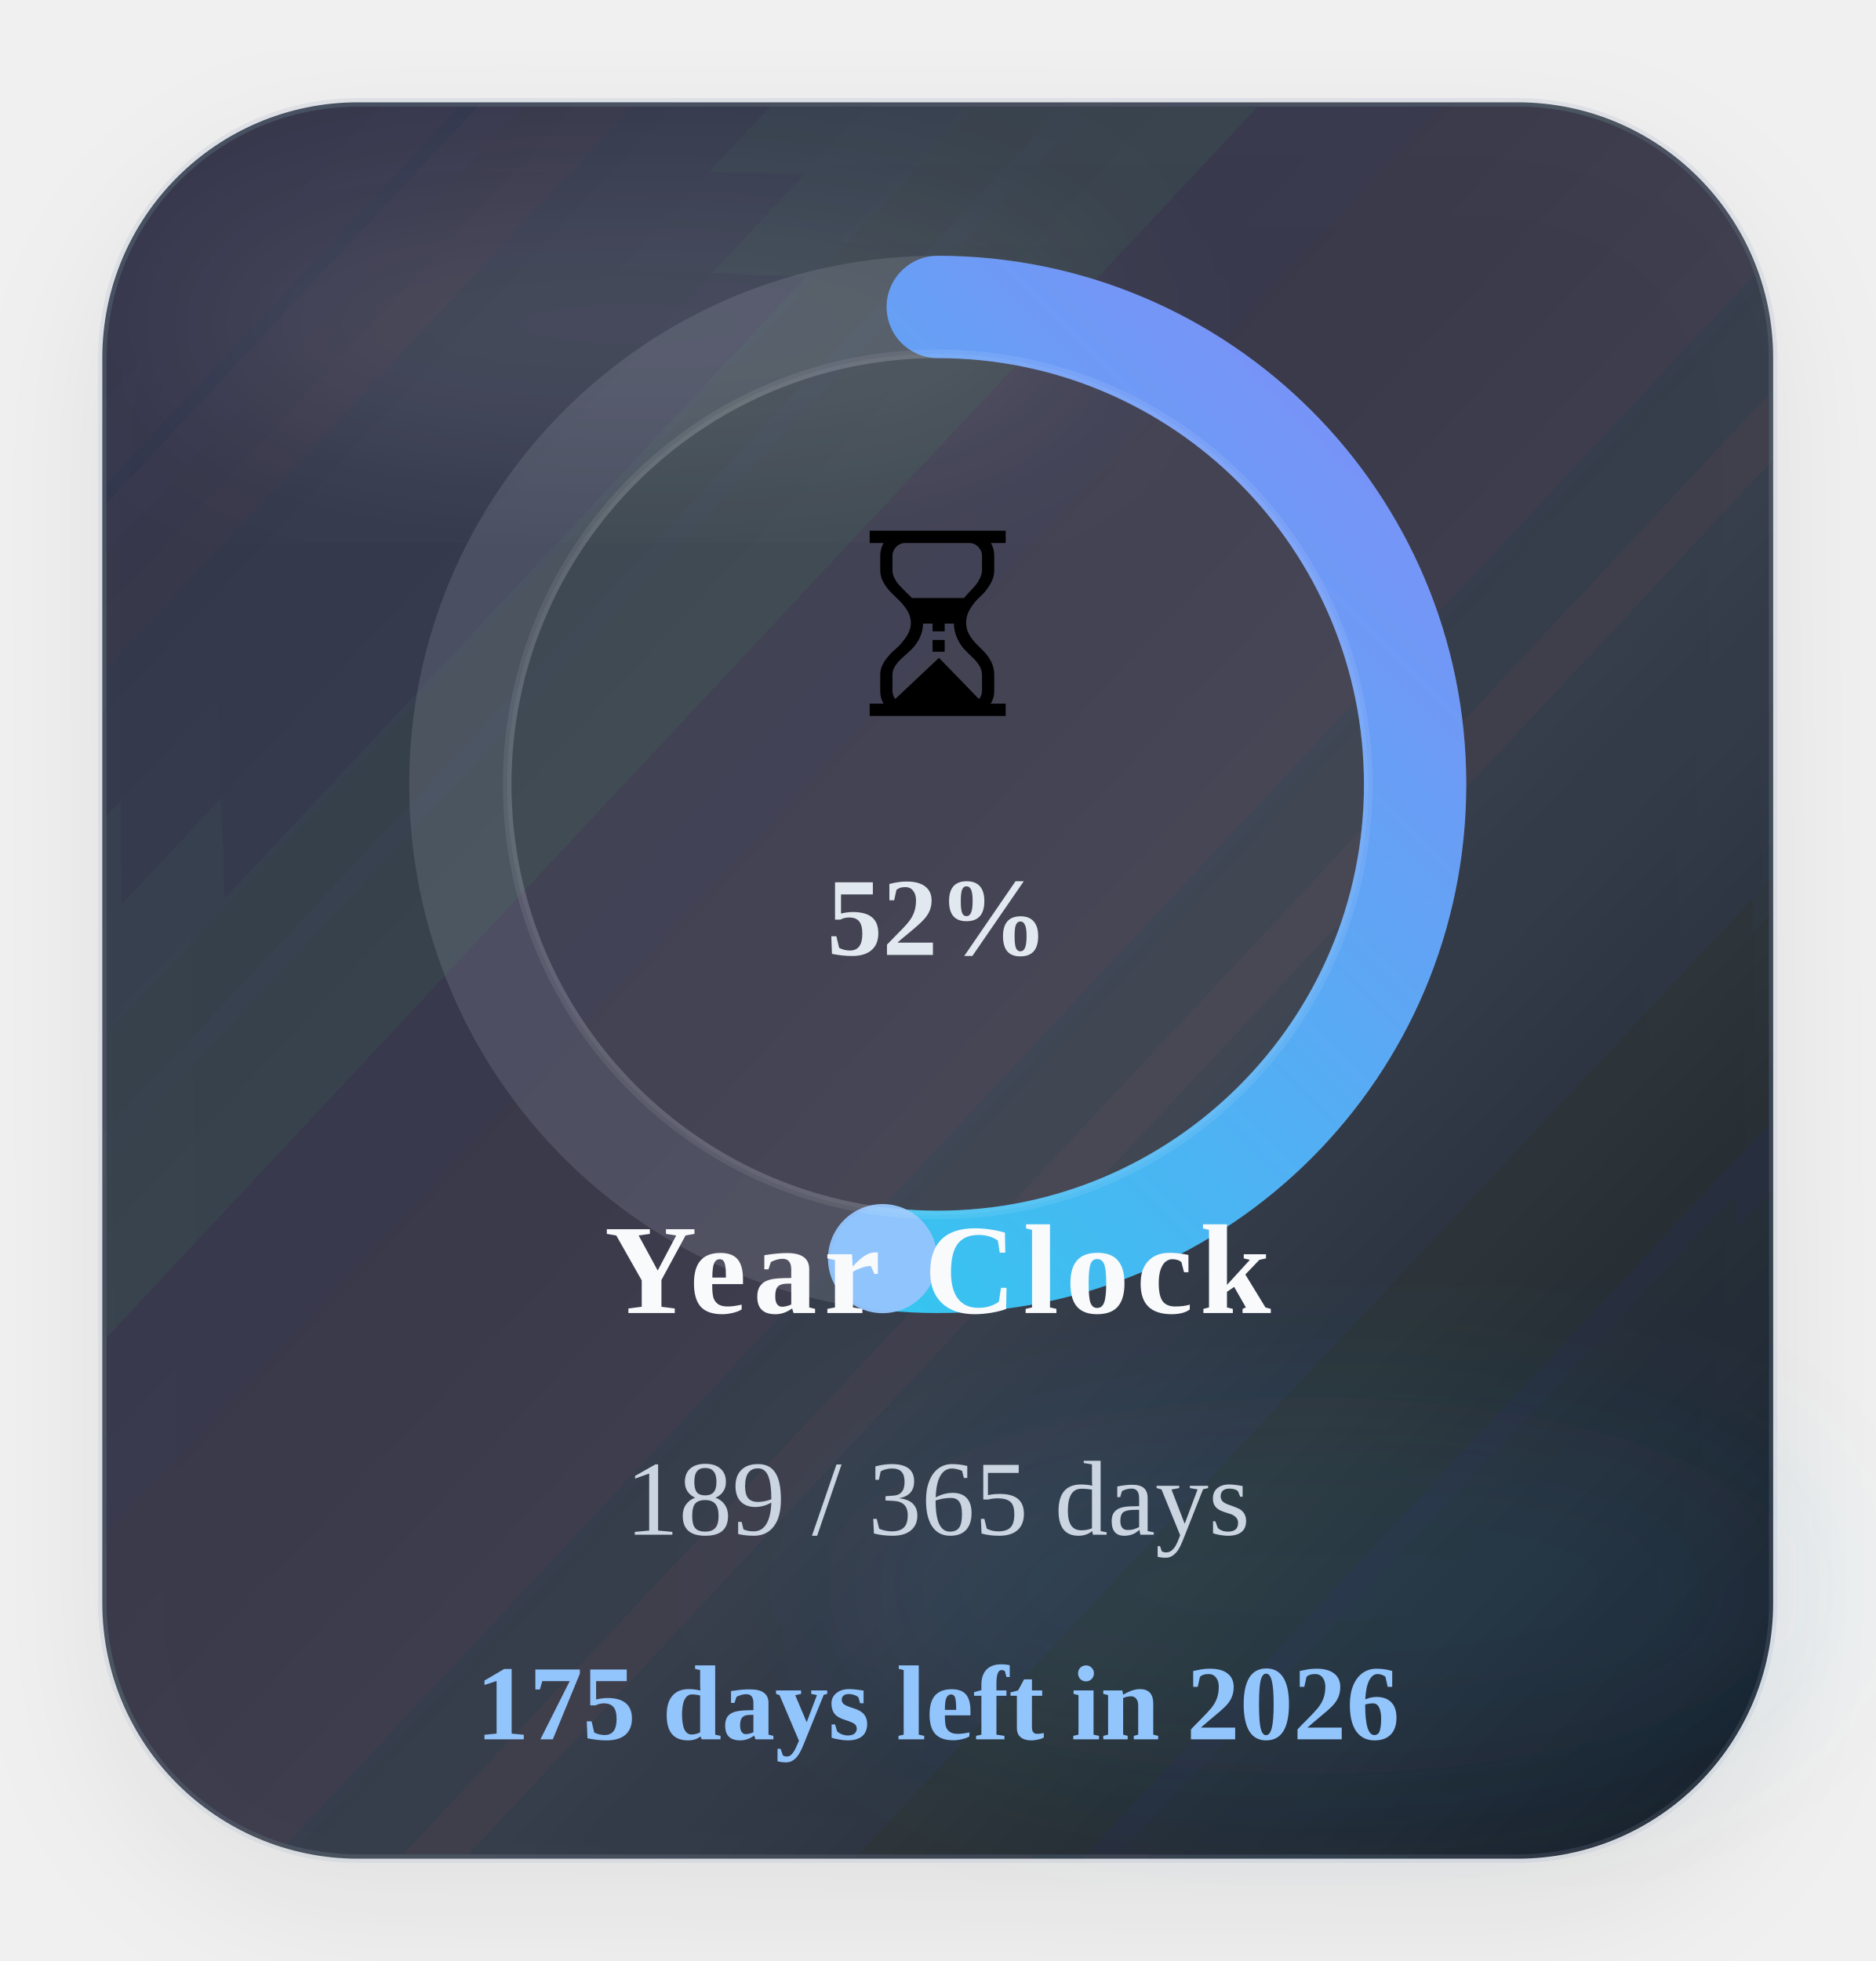
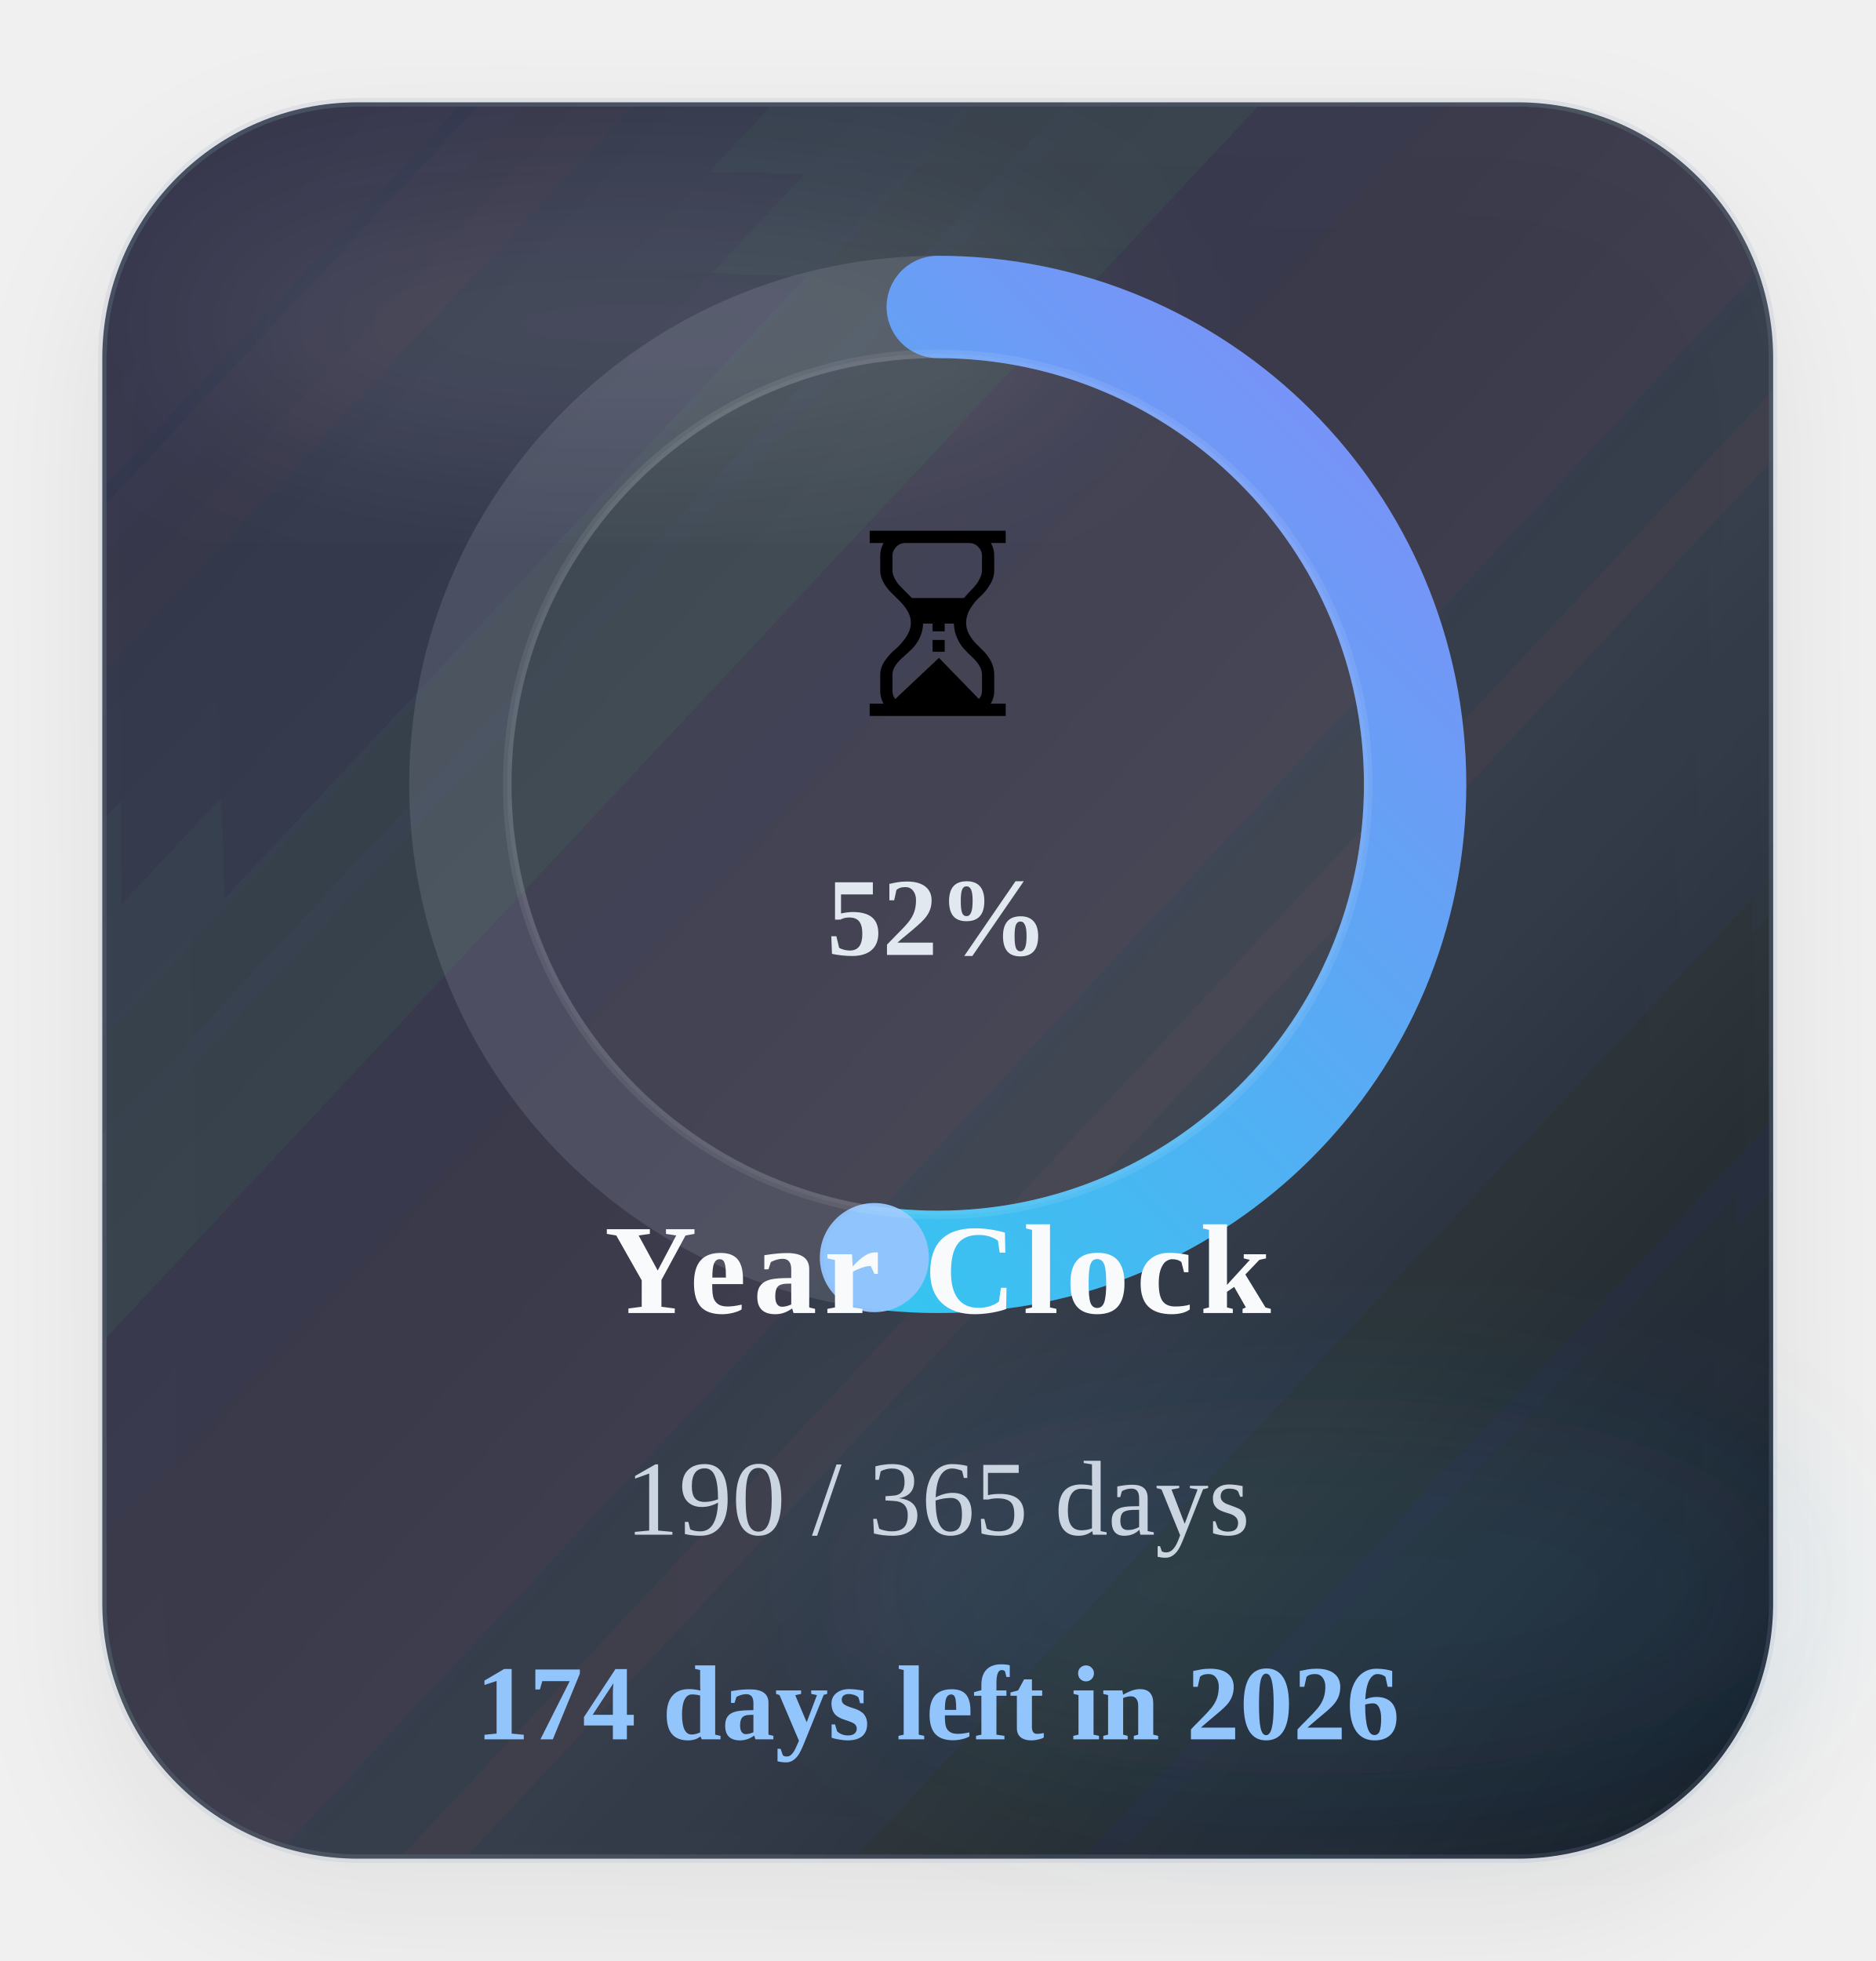
<svg xmlns="http://www.w3.org/2000/svg" width="220" height="230" viewBox="0 0 220 230" role="img" aria-label="Time progress for 2026">
  <defs>
    <linearGradient id="timeGradient" x1="0%" y1="0%" x2="100%" y2="100%">
      <stop offset="0%" stop-color="#22d3ee" />
      <stop offset="100%" stop-color="#818cf8" />
    </linearGradient>
    <linearGradient id="timeCard" x1="0%" y1="0%" x2="100%" y2="100%">
      <stop offset="0%" stop-color="#1c2537" stop-opacity="0.88" />
      <stop offset="60%" stop-color="#111827" stop-opacity="0.8" />
      <stop offset="100%" stop-color="#0b1220" stop-opacity="0.96" />
    </linearGradient>
    <filter id="timeShadow" x="-25%" y="-25%" width="150%" height="150%">
      <feDropShadow dx="0" dy="6" stdDeviation="8" flood-color="#020617" flood-opacity="0.08" />
    </filter>
    <filter id="timeBlur" x="-30%" y="-30%" width="160%" height="160%">
      <feGaussianBlur stdDeviation="10" />
    </filter>
  </defs>
  <rect x="12" y="12" width="196" height="206" rx="30" fill="url(#timeCard)" stroke="#94a3b8" stroke-opacity="0.18" filter="url(#timeShadow)" />
  <ellipse cx="74" cy="38" rx="54" ry="16" fill="#ffffff" fill-opacity="0.09" filter="url(#timeBlur)" />
  <ellipse cx="154" cy="186" rx="58" ry="22" fill="#38bdf8" fill-opacity="0.08" filter="url(#timeBlur)" />
  <circle class="ring-track" cx="110" cy="92" r="56" fill="none" stroke="#cbd5e1" stroke-opacity="0.14" stroke-width="12" />
-   <circle class="progress-ring" cx="110" cy="92" r="56" fill="none" stroke="url(#timeGradient)" stroke-width="12" stroke-linecap="round" stroke-dasharray="351.86" stroke-dashoffset="169.44" data-target-offset="169.44" data-ring-length="351.86" transform="rotate(-90 110 92)" />
-   <circle class="progress-endcap" cx="103.53" cy="147.62" r="6.4" fill="#93c5fd" fill-opacity="0.96" data-center-x="110" data-center-y="92" data-radius="56" data-target-angle="96.6377" />
+   <circle class="progress-ring" cx="110" cy="92" r="56" fill="none" stroke="url(#timeGradient)" stroke-width="12" stroke-linecap="round" stroke-dasharray="351.86" stroke-dashoffset="168.48" data-target-offset="168.48" data-ring-length="351.86" transform="rotate(-90 110 92)" />
+   <circle class="progress-endcap" cx="102.57" cy="147.50" r="6.4" fill="#93c5fd" fill-opacity="0.96" data-center-x="110" data-center-y="92" data-radius="56" data-target-angle="97.6241" />
  <circle class="ring-core" cx="110" cy="92" r="50.5" fill="#ffffff" fill-opacity="0.05" stroke="#ffffff" stroke-opacity="0.08" />
  <text class="progress-emoji" x="110" y="84" text-anchor="middle" font-size="30">⏳</text>
  <text class="progress-percent" x="110" y="112" text-anchor="middle" font-size="13" font-weight="700" fill="#e2e8f0">52%</text>
  <text class="progress-label" x="110" y="154" text-anchor="middle" font-size="15" font-weight="700" letter-spacing="0.8" fill="#f8fafc">Year Clock</text>
-   <text class="progress-value" x="110" y="180" text-anchor="middle" font-size="12.5" fill="#cbd5e1">189 / 365 days</text>
-   <text class="progress-status" data-status-state="remaining" x="110" y="204" text-anchor="middle" font-size="12.5" font-weight="700" fill="#93c5fd">175 days left in 2026</text>
+   <text class="progress-value" x="110" y="180" text-anchor="middle" font-size="12.5" fill="#cbd5e1">190 / 365 days</text>
+   <text class="progress-status" data-status-state="remaining" x="110" y="204" text-anchor="middle" font-size="12.5" font-weight="700" fill="#93c5fd">174 days left in 2026</text>
</svg>
